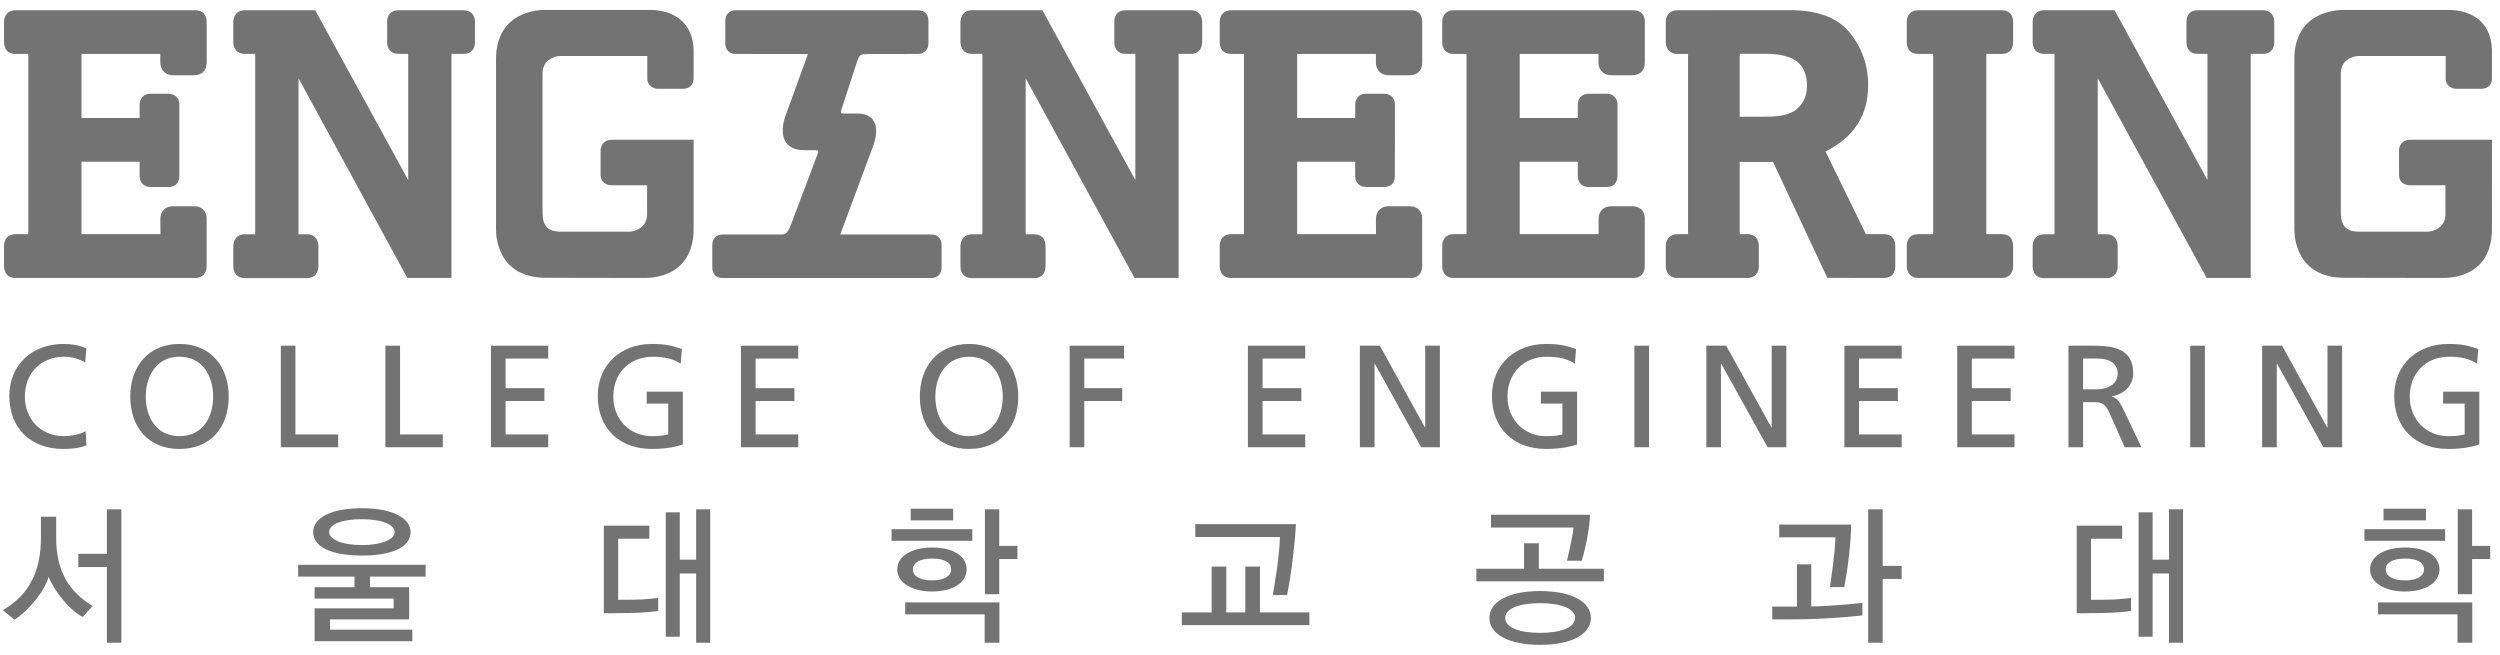
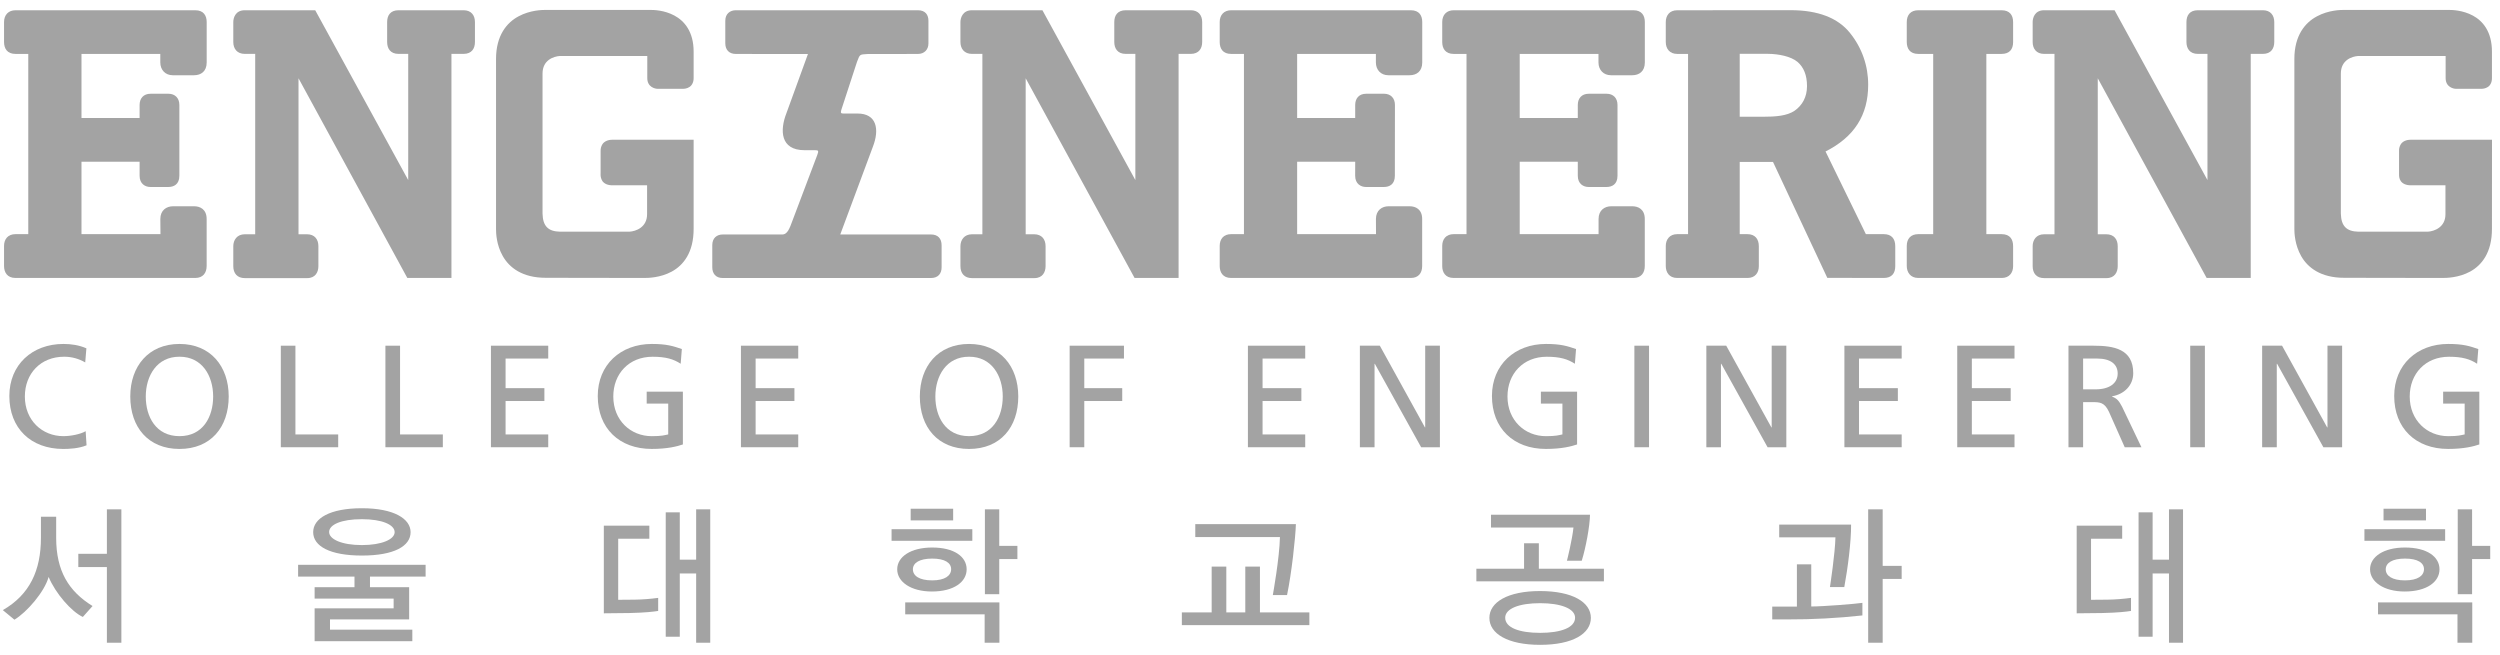
<svg xmlns="http://www.w3.org/2000/svg" height="33" viewBox="0 0 126 33" fill="none">
-   <path d="M4.295 18.266C3.974 18.077 3.606 17.978 3.233 17.979C2.044 17.979 1.253 18.831 1.253 19.983C1.253 21.184 2.125 21.982 3.196 21.982C3.565 21.982 4.06 21.885 4.317 21.732L4.362 22.443C3.971 22.606 3.491 22.627 3.189 22.627C1.555 22.627 0.471 21.585 0.471 19.959C0.471 18.384 1.623 17.335 3.196 17.335C3.594 17.335 3.986 17.395 4.354 17.555L4.295 18.266Z" fill="#737373" />
-   <path d="M9.046 21.982C10.235 21.982 10.743 21.001 10.743 19.983C10.743 18.941 10.183 17.973 9.046 17.979C7.908 17.973 7.347 18.941 7.347 19.983C7.347 21.001 7.857 21.982 9.046 21.982ZM9.046 17.335C10.611 17.335 11.527 18.464 11.527 19.983C11.527 21.535 10.618 22.627 9.046 22.627C7.474 22.627 6.566 21.535 6.566 19.983C6.566 18.464 7.481 17.335 9.046 17.335Z" fill="#737373" />
-   <path d="M14.153 17.423H14.889V21.896H17.045V22.541H14.153V17.423Z" fill="#737373" />
-   <path d="M19.425 17.423H20.163V21.896H22.319V22.541H19.425V17.423Z" fill="#737373" />
-   <path d="M24.743 17.423H27.631V18.071H25.481V19.563H27.437V20.211H25.481V21.896H27.631V22.541H24.743V17.423Z" fill="#737373" />
-   <path d="M34.306 18.333C33.945 18.097 33.553 17.98 32.889 17.98C31.7 17.98 30.91 18.837 30.91 19.983C30.91 21.184 31.78 21.983 32.852 21.983C33.361 21.983 33.494 21.932 33.678 21.895V20.34H32.593V19.739H34.417V22.4C34.137 22.496 33.648 22.626 32.843 22.626C31.212 22.626 30.127 21.585 30.127 19.959C30.127 18.384 31.279 17.335 32.852 17.335C33.605 17.335 33.936 17.445 34.365 17.592L34.306 18.333Z" fill="#737373" />
-   <path d="M37.343 17.423H40.231V18.071H38.083V19.563H40.039V20.211H38.083V21.896H40.231V22.541H37.343V17.423Z" fill="#737373" />
-   <path d="M48.841 21.982C50.03 21.982 50.539 21.001 50.539 19.983C50.539 18.941 49.977 17.973 48.841 17.979C47.704 17.973 47.142 18.941 47.142 19.983C47.142 21.001 47.652 21.982 48.841 21.982ZM48.841 17.335C50.406 17.335 51.321 18.464 51.321 19.983C51.321 21.535 50.413 22.627 48.841 22.627C47.269 22.627 46.36 21.535 46.36 19.983C46.36 18.464 47.275 17.335 48.841 17.335Z" fill="#737373" />
-   <path d="M53.91 17.423H56.648V18.071H54.648V19.563H56.56V20.211H54.648V22.541H53.91V17.423Z" fill="#737373" />
-   <path d="M62.895 17.423H65.783V18.071H63.633V19.563H65.589V20.211H63.633V21.896H65.783V22.541H62.895V17.423Z" fill="#737373" />
-   <path d="M68.538 17.423H69.543L71.817 21.542H71.83V17.423H72.571V22.541H71.625L69.291 18.334H69.277V22.541H68.538V17.423Z" fill="#737373" />
-   <path d="M79.374 18.333C79.011 18.097 78.621 17.98 77.955 17.98C76.768 17.98 75.977 18.837 75.977 19.983C75.977 21.184 76.848 21.983 77.918 21.983C78.429 21.983 78.56 21.932 78.746 21.895V20.34H77.661V19.739H79.485V22.4C79.203 22.496 78.716 22.626 77.911 22.626C76.28 22.626 75.194 21.585 75.194 19.959C75.194 18.384 76.347 17.335 77.918 17.335C78.671 17.335 79.004 17.445 79.433 17.592L79.374 18.333Z" fill="#737373" />
-   <path d="M82.373 17.423H83.111V22.541H82.373L82.373 17.423Z" fill="#737373" />
-   <path d="M86 17.423H87.002L89.278 21.542H89.293V17.423H90.031V22.541H89.086L86.752 18.334H86.736V22.541H86V17.423Z" fill="#737373" />
-   <path d="M92.958 17.423H95.844V18.071H93.694V19.563H95.652V20.211H93.694V21.896H95.844V22.541H92.958V17.423Z" fill="#737373" />
-   <path d="M98.645 17.423H101.531V18.071H99.381V19.563H101.339V20.211H99.381V21.896H101.531V22.541H98.645V17.423Z" fill="#737373" />
-   <path d="M104.989 19.623H105.617C106.317 19.623 106.731 19.316 106.731 18.825C106.731 18.36 106.378 18.071 105.698 18.071H104.989V19.623ZM104.251 17.423H105.513C106.533 17.423 107.515 17.586 107.515 18.808C107.515 19.432 107.049 19.873 106.45 19.973V19.99C106.681 20.077 106.79 20.187 106.953 20.5L107.928 22.541H107.086L106.296 20.765C106.067 20.267 105.823 20.267 105.433 20.267H104.989V22.541H104.251V17.423Z" fill="#737373" />
-   <path d="M110.387 17.423H111.126V22.541H110.387V17.423Z" fill="#737373" />
-   <path d="M114.012 17.423H115.016L117.29 21.542H117.305V17.423H118.043V22.541H117.098L114.766 18.334H114.75V22.541H114.012V17.423Z" fill="#737373" />
-   <path d="M124.847 18.333C124.485 18.097 124.094 17.98 123.43 17.98C122.241 17.98 121.45 18.837 121.45 19.983C121.45 21.184 122.323 21.983 123.393 21.983C123.902 21.983 124.035 21.932 124.219 21.895V20.34H123.134V19.739H124.958V22.4C124.677 22.496 124.189 22.626 123.386 22.626C121.754 22.626 120.668 21.585 120.668 19.959C120.668 18.384 121.82 17.335 123.393 17.335C124.146 17.335 124.479 17.445 124.906 17.592L124.847 18.333Z" fill="#737373" />
-   <path d="M5.387 32.393V28.581H3.947V27.91H5.387V25.669H6.117V32.393H5.387ZM4.175 31.094C3.605 30.834 2.794 29.903 2.451 29.078C2.246 29.826 1.354 30.857 0.727 31.232L0.142 30.75C1.494 29.973 2.063 28.757 2.063 27.105V26.043H2.831V27.105C2.831 28.778 3.458 29.796 4.664 30.544L4.175 31.094Z" fill="#737373" />
-   <path d="M18.24 26.167C17.201 26.167 16.588 26.44 16.588 26.814C16.588 27.175 17.216 27.472 18.24 27.472C19.247 27.472 19.89 27.182 19.89 26.821C19.89 26.447 19.263 26.167 18.24 26.167ZM18.24 28C16.625 28 15.784 27.526 15.784 26.821C15.784 26.127 16.625 25.615 18.24 25.615C19.861 25.615 20.694 26.15 20.694 26.821C20.694 27.526 19.861 28 18.24 28ZM17.866 29.061H15.025V28.467H21.451V29.061H18.647V29.596H20.621V31.218H16.632V31.736H20.781V32.316H15.857V30.66H19.839V30.17H15.857V29.596H17.866V29.061Z" fill="#737373" />
-   <path d="M35.086 32.393V28.901H34.261V32.09H33.553V25.823H34.261V28.207H35.086V25.669H35.796V32.393H35.086ZM31.72 30.897L30.433 30.911V26.494H32.727V27.151H31.157V30.23L31.988 30.223C32.384 30.217 32.78 30.186 33.172 30.133V30.791C32.953 30.827 32.523 30.88 31.72 30.897Z" fill="#737373" />
-   <path d="M50.362 28.176V29.949H49.639V25.669H50.362V27.512H51.277V28.176H50.362ZM46.982 28.153C46.338 28.153 46.01 28.373 46.01 28.693C46.01 29.024 46.338 29.251 46.982 29.251C47.624 29.251 47.937 29.014 47.937 28.687C47.937 28.367 47.624 28.153 46.982 28.153ZM45.898 25.639H48.039V26.227H45.898V25.639ZM49.626 32.393V30.964H45.623V30.36H50.37V32.393H49.626ZM45.219 28.693C45.219 28.059 45.907 27.595 46.982 27.595C48.092 27.595 48.719 28.059 48.719 28.693C48.719 29.328 48.077 29.812 46.967 29.812C45.914 29.812 45.219 29.328 45.219 28.693ZM44.935 26.67H49.005V27.258H44.935V26.67Z" fill="#737373" />
-   <path d="M64.867 29.992H64.15C64.166 29.902 64.487 28.113 64.509 27.067H60.242V26.416H65.313C65.29 27.121 65.1 28.87 64.867 29.992ZM59.565 31.507V30.864H61.068V28.556H61.806V30.864H62.763V28.556H63.501V30.864H65.992V31.507H59.565Z" fill="#737373" />
-   <path d="M75.862 31.134C75.862 31.638 76.579 31.896 77.623 31.896C78.652 31.896 79.384 31.638 79.384 31.134C79.384 30.667 78.652 30.4 77.623 30.4C76.579 30.4 75.862 30.667 75.862 31.134ZM79.72 28.26H78.973C78.989 28.206 79.238 27.211 79.303 26.587H75.146V25.943H80.136C80.129 26.517 79.917 27.639 79.72 28.26ZM77.623 32.5C75.987 32.5 75.065 31.936 75.065 31.141C75.065 30.353 75.987 29.789 77.615 29.789C79.259 29.789 80.18 30.353 80.18 31.141C80.18 31.936 79.266 32.5 77.623 32.5ZM74.409 29.298V28.663H76.813V27.381H77.558V28.663H80.837V29.298H74.409Z" fill="#737373" />
-   <path d="M94.887 25.669V28.521H95.844V29.178H94.887V32.393H94.156V25.669H94.887ZM92.952 29.589H92.229C92.242 29.505 92.491 27.876 92.506 27.081H89.672V26.44H93.295C93.301 27.312 93.127 28.651 92.952 29.589ZM90.097 31.218H89.321V30.573H90.564V28.444H91.287V30.567C91.892 30.567 93.52 30.437 93.865 30.384V31.018C92.613 31.155 91.356 31.222 90.097 31.218Z" fill="#737373" />
-   <path d="M109.317 32.393V28.901H108.492V32.09H107.784V25.823H108.492V28.207H109.317V25.669H110.025V32.393H109.317ZM105.949 30.897L104.665 30.911V26.494H106.958V27.151H105.388V30.23L106.22 30.223C106.616 30.217 107.011 30.186 107.403 30.133V30.791C107.185 30.827 106.752 30.88 105.949 30.897Z" fill="#737373" />
-   <path d="M124.593 28.176V29.949H123.87V25.669H124.593V27.512H125.507V28.176H124.593ZM121.211 28.153C120.569 28.153 120.241 28.373 120.241 28.693C120.241 29.024 120.569 29.251 121.211 29.251C121.855 29.251 122.169 29.014 122.169 28.687C122.169 28.367 121.855 28.153 121.211 28.153ZM120.13 25.639H122.27V26.227H120.13V25.639ZM123.857 32.393V30.964H119.853V30.36H124.602V32.393H123.857ZM119.451 28.693C119.451 28.059 120.139 27.595 121.211 27.595C122.323 27.595 122.951 28.059 122.951 28.693C122.951 29.328 122.308 29.812 121.197 29.812C120.145 29.812 119.451 29.328 119.451 28.693ZM119.167 26.67H123.235V27.258H119.167V26.67Z" fill="#737373" />
-   <path d="M8.705 3.792H9.781C10.127 3.792 10.417 3.601 10.417 3.147V1.111C10.417 0.792 10.266 0.517 9.843 0.517H0.781C0.435 0.517 0.204 0.741 0.204 1.111V2.116C0.204 2.454 0.369 2.717 0.781 2.717H1.425V11.801H0.781C0.402 11.801 0.204 12.051 0.204 12.395V13.407C0.204 13.714 0.356 14.009 0.781 14.009H9.845C10.226 14.009 10.415 13.755 10.415 13.407V11.037C10.415 10.542 10.076 10.396 9.79 10.396H8.717C8.391 10.396 8.081 10.596 8.081 11.037L8.088 11.801H4.107V8.152H7.036V8.86C7.036 9.27 7.323 9.424 7.58 9.424H8.486C8.76 9.424 9.04 9.291 9.04 8.86V5.288C9.04 4.941 8.818 4.725 8.493 4.725H7.588C7.23 4.725 7.036 4.96 7.036 5.288V5.946H4.107V2.717H8.079V3.147C8.079 3.522 8.333 3.792 8.705 3.792Z" fill="#737373" />
-   <path d="M69.973 3.792H71.044C71.392 3.792 71.681 3.601 71.681 3.147V1.111C71.681 0.792 71.535 0.517 71.106 0.517H62.048C61.702 0.517 61.473 0.741 61.473 1.111V2.116C61.473 2.454 61.634 2.717 62.048 2.717H62.695V11.801H62.048C61.666 11.801 61.473 12.051 61.473 12.395V13.407C61.473 13.714 61.623 14.009 62.048 14.009H71.11C71.492 14.009 71.677 13.755 71.677 13.407V11.037C71.677 10.542 71.339 10.396 71.053 10.396H69.98C69.657 10.396 69.347 10.596 69.347 11.037L69.351 11.801H65.376V8.152H68.302L68.3 8.86C68.3 9.27 68.591 9.424 68.844 9.424H69.749C70.028 9.424 70.301 9.291 70.301 8.86L70.305 5.288C70.305 4.941 70.084 4.725 69.761 4.725H68.853C68.495 4.725 68.302 4.96 68.302 5.288V5.946H65.376V2.717H69.345V3.147C69.345 3.522 69.596 3.792 69.973 3.792Z" fill="#737373" />
-   <path d="M81.192 3.792H82.265C82.611 3.792 82.9 3.601 82.9 3.147V1.111C82.9 0.792 82.749 0.517 82.328 0.517H73.265C72.918 0.517 72.688 0.741 72.688 1.111V2.116C72.688 2.454 72.856 2.717 73.265 2.717H73.912V11.801H73.265C72.887 11.801 72.688 12.051 72.688 12.395V13.407C72.688 13.714 72.838 14.009 73.265 14.009H82.328C82.709 14.009 82.897 13.755 82.897 13.407V11.037C82.897 10.542 82.562 10.396 82.273 10.396H81.202C80.874 10.396 80.568 10.596 80.568 11.037V11.801H76.594V8.152H79.521V8.86C79.521 9.27 79.806 9.424 80.065 9.424H80.97C81.244 9.424 81.522 9.291 81.522 8.86V5.288C81.522 4.941 81.303 4.725 80.977 4.725H80.072C79.713 4.725 79.521 4.96 79.521 5.288V5.946H76.594V2.717H80.563V3.147C80.563 3.522 80.816 3.792 81.192 3.792Z" fill="#737373" />
-   <path d="M23.362 0.516H20.089C19.671 0.516 19.512 0.783 19.512 1.11V2.118C19.512 2.429 19.662 2.716 20.089 2.716H20.574V9.076L15.887 0.516H12.339C11.848 0.516 11.758 0.924 11.758 1.11V2.118C11.758 2.449 11.943 2.716 12.339 2.716H12.862V11.807H12.339C11.943 11.807 11.758 12.099 11.758 12.408V13.416C11.758 13.777 11.959 14.017 12.339 14.017H15.484C15.901 14.017 16.047 13.707 16.047 13.416V12.408C16.047 12.067 15.862 11.807 15.472 11.807H15.045V3.945L20.528 14.008H22.753V2.716H23.362C23.789 2.716 23.937 2.429 23.937 2.118V1.11C23.937 0.78 23.757 0.516 23.362 0.516Z" fill="#737373" />
-   <path d="M60.012 0.516H56.737C56.322 0.516 56.16 0.783 56.16 1.11V2.118C56.16 2.429 56.317 2.716 56.737 2.716H57.222V9.076L52.538 0.516H48.988C48.503 0.516 48.406 0.924 48.406 1.11V2.118C48.406 2.449 48.595 2.716 48.988 2.716H49.512V11.807H48.988C48.595 11.807 48.406 12.099 48.406 12.408V13.416C48.406 13.777 48.61 14.017 48.988 14.017H52.133C52.55 14.017 52.697 13.707 52.697 13.416V12.408C52.697 12.067 52.51 11.807 52.12 11.807H51.694V3.945L57.182 14.008H59.401V2.716H60.012C60.435 2.716 60.59 2.429 60.59 2.118V1.11C60.59 0.78 60.407 0.516 60.012 0.516Z" fill="#737373" />
-   <path d="M114.048 0.516H110.772C110.355 0.516 110.197 0.783 110.197 1.11V2.118C110.197 2.429 110.353 2.716 110.772 2.716H111.256V9.076L106.574 0.516H103.024C102.535 0.516 102.446 0.924 102.446 1.11V2.118C102.446 2.449 102.627 2.716 103.024 2.716H103.546V11.807H103.024C102.627 11.807 102.446 12.099 102.446 12.408V13.416C102.446 13.777 102.645 14.017 103.024 14.017H106.17C106.586 14.017 106.733 13.707 106.733 13.416V12.408C106.733 12.067 106.548 11.807 106.156 11.807H105.727V3.945L111.214 14.008H113.437V2.716H114.048C114.471 2.716 114.623 2.429 114.623 2.118V1.11C114.623 0.78 114.44 0.516 114.048 0.516Z" fill="#737373" />
-   <path d="M91.073 4.331V4.343C91.073 4.887 90.838 5.308 90.449 5.58C90.062 5.842 89.505 5.885 88.81 5.885H87.682V2.713H89.103C89.651 2.717 90.266 2.844 90.592 3.118C90.909 3.387 91.073 3.795 91.073 4.331ZM94.944 11.801H94.04L92.007 7.634C93.457 6.904 94.156 5.799 94.156 4.276C94.162 3.328 93.84 2.406 93.243 1.666C92.639 0.906 91.636 0.513 90.246 0.513L84.53 0.517C84.14 0.517 83.955 0.788 83.955 1.111V2.116C83.955 2.463 84.157 2.717 84.53 2.717H85.078V11.801H84.53C84.153 11.801 83.955 12.068 83.955 12.396V13.407C83.955 13.714 84.12 14.009 84.53 14.009H88.08C88.441 14.009 88.645 13.764 88.645 13.417V12.409C88.645 12.046 88.453 11.801 88.068 11.801H87.682V8.162H89.36L92.096 14.004L94.941 14.009C95.352 14.009 95.521 13.767 95.521 13.417V12.409C95.521 12.032 95.333 11.801 94.944 11.801Z" fill="#737373" />
-   <path d="M100.88 2.717C101.267 2.717 101.461 2.496 101.461 2.123V1.114C101.461 0.754 101.279 0.517 100.88 0.517H96.68C96.298 0.517 96.101 0.754 96.101 1.111V2.116C96.101 2.44 96.253 2.717 96.68 2.717H97.433V11.801H96.68C96.306 11.801 96.101 12.031 96.101 12.395V13.407C96.101 13.714 96.278 14.009 96.68 14.009H100.893C101.272 14.009 101.461 13.738 101.461 13.417V12.409C101.461 12.085 101.323 11.801 100.88 11.801H100.112V2.717H100.88Z" fill="#737373" />
-   <path d="M34.846 7.043H30.878C30.624 7.04 30.451 7.137 30.363 7.267C30.297 7.372 30.265 7.494 30.271 7.618V8.73L30.269 8.783C30.265 8.904 30.297 9.024 30.361 9.127C30.451 9.252 30.62 9.341 30.866 9.339H32.613V10.791C32.616 11.46 32.048 11.657 31.722 11.677H28.223C27.63 11.664 27.36 11.4 27.344 10.769V3.705C27.344 3.024 27.906 2.842 28.221 2.821H32.623V3.938C32.623 4.392 33.018 4.476 33.142 4.476H34.419C34.498 4.476 34.624 4.464 34.745 4.386C34.864 4.313 34.962 4.152 34.959 3.935V2.609C34.962 1.602 34.495 1.054 33.989 0.784C33.486 0.513 32.958 0.5 32.784 0.5H27.492C27.336 0.5 26.724 0.507 26.137 0.822C25.55 1.134 24.998 1.779 25 2.98V11.55C25 11.737 25.015 12.341 25.342 12.909C25.666 13.48 26.319 14.005 27.517 14.001L32.466 14.009C32.669 14.009 33.281 14.001 33.858 13.687C34.434 13.373 34.962 12.735 34.959 11.53V7.043H34.846Z" fill="#737373" />
-   <path d="M125.485 7.043H121.513C121.261 7.04 121.087 7.137 121.003 7.267C120.936 7.372 120.904 7.494 120.912 7.618V8.783C120.912 8.87 120.914 9.003 121 9.127C121.087 9.252 121.259 9.341 121.508 9.339H123.251V10.791C123.255 11.46 122.683 11.657 122.362 11.677H118.861C118.269 11.664 117.996 11.4 117.979 10.769V3.705C117.979 3.024 118.542 2.842 118.857 2.821H123.26V3.938C123.26 4.392 123.657 4.476 123.78 4.476H125.059C125.138 4.476 125.262 4.464 125.384 4.386C125.504 4.313 125.597 4.152 125.594 3.935V2.609C125.597 1.602 125.135 1.054 124.629 0.784C124.124 0.513 123.59 0.5 123.424 0.5H118.129C117.972 0.5 117.36 0.507 116.777 0.822C116.185 1.134 115.634 1.779 115.636 2.98V11.55C115.636 11.737 115.657 12.341 115.98 12.909C116.305 13.48 116.959 14.005 118.156 14.001L122.925 14.009H123.103C123.304 14.009 123.921 14.001 124.496 13.687C125.071 13.373 125.597 12.735 125.594 11.53L125.597 7.043H125.485Z" fill="#737373" />
-   <path d="M46.92 11.817H42.349L43.984 7.42C44.349 6.495 44.169 5.722 43.224 5.722H42.592C42.393 5.722 42.338 5.734 42.416 5.496L43.192 3.12C43.344 2.719 43.325 2.75 43.725 2.723L46.261 2.719C46.592 2.719 46.793 2.493 46.793 2.192V1.048C46.793 0.753 46.643 0.516 46.261 0.516H37.089C36.788 0.516 36.555 0.7 36.555 1.045V2.182C36.555 2.512 36.748 2.719 37.089 2.719L40.72 2.723L39.634 5.71C39.304 6.556 39.316 7.57 40.552 7.57H41.087C41.248 7.57 41.271 7.598 41.191 7.81L39.951 11.092C39.794 11.514 39.69 11.831 39.408 11.817H36.435C36.121 11.817 35.899 12.001 35.899 12.356V13.468C35.899 13.787 36.075 14.012 36.424 14.012H46.92C47.303 14.012 47.457 13.763 47.457 13.476V12.365C47.457 12.031 47.28 11.817 46.92 11.817Z" fill="#737373" />
+   <path d="M4.295 18.266C3.974 18.077 3.606 17.978 3.233 17.979C2.044 17.979 1.253 18.831 1.253 19.983C1.253 21.184 2.125 21.982 3.196 21.982C3.565 21.982 4.06 21.885 4.317 21.732L4.362 22.443C3.971 22.606 3.491 22.627 3.189 22.627C1.555 22.627 0.471 21.585 0.471 19.959C0.471 18.384 1.623 17.335 3.196 17.335C3.594 17.335 3.986 17.395 4.354 17.555L4.295 18.266Z" fill="#a3a3a3" />
+   <path d="M9.046 21.982C10.235 21.982 10.743 21.001 10.743 19.983C10.743 18.941 10.183 17.973 9.046 17.979C7.908 17.973 7.347 18.941 7.347 19.983C7.347 21.001 7.857 21.982 9.046 21.982ZM9.046 17.335C10.611 17.335 11.527 18.464 11.527 19.983C11.527 21.535 10.618 22.627 9.046 22.627C7.474 22.627 6.566 21.535 6.566 19.983C6.566 18.464 7.481 17.335 9.046 17.335Z" fill="#a3a3a3" />
+   <path d="M14.153 17.423H14.889V21.896H17.045V22.541H14.153V17.423Z" fill="#a3a3a3" />
+   <path d="M19.425 17.423H20.163V21.896H22.319V22.541H19.425V17.423Z" fill="#a3a3a3" />
+   <path d="M24.743 17.423H27.631V18.071H25.481V19.563H27.437V20.211H25.481V21.896H27.631V22.541H24.743V17.423Z" fill="#a3a3a3" />
+   <path d="M34.306 18.333C33.945 18.097 33.553 17.98 32.889 17.98C31.7 17.98 30.91 18.837 30.91 19.983C30.91 21.184 31.78 21.983 32.852 21.983C33.361 21.983 33.494 21.932 33.678 21.895V20.34H32.593V19.739H34.417V22.4C34.137 22.496 33.648 22.626 32.843 22.626C31.212 22.626 30.127 21.585 30.127 19.959C30.127 18.384 31.279 17.335 32.852 17.335C33.605 17.335 33.936 17.445 34.365 17.592L34.306 18.333Z" fill="#a3a3a3" />
+   <path d="M37.343 17.423H40.231V18.071H38.083V19.563H40.039V20.211H38.083V21.896H40.231V22.541H37.343V17.423Z" fill="#a3a3a3" />
+   <path d="M48.841 21.982C50.03 21.982 50.539 21.001 50.539 19.983C50.539 18.941 49.977 17.973 48.841 17.979C47.704 17.973 47.142 18.941 47.142 19.983C47.142 21.001 47.652 21.982 48.841 21.982ZM48.841 17.335C50.406 17.335 51.321 18.464 51.321 19.983C51.321 21.535 50.413 22.627 48.841 22.627C47.269 22.627 46.36 21.535 46.36 19.983C46.36 18.464 47.275 17.335 48.841 17.335Z" fill="#a3a3a3" />
+   <path d="M53.91 17.423H56.648V18.071H54.648V19.563H56.56V20.211H54.648V22.541H53.91V17.423Z" fill="#a3a3a3" />
+   <path d="M62.895 17.423H65.783V18.071H63.633V19.563H65.589V20.211H63.633V21.896H65.783V22.541H62.895V17.423Z" fill="#a3a3a3" />
+   <path d="M68.538 17.423H69.543L71.817 21.542H71.83V17.423H72.571V22.541H71.625L69.291 18.334H69.277V22.541H68.538V17.423Z" fill="#a3a3a3" />
+   <path d="M79.374 18.333C79.011 18.097 78.621 17.98 77.955 17.98C76.768 17.98 75.977 18.837 75.977 19.983C75.977 21.184 76.848 21.983 77.918 21.983C78.429 21.983 78.56 21.932 78.746 21.895V20.34H77.661V19.739H79.485V22.4C79.203 22.496 78.716 22.626 77.911 22.626C76.28 22.626 75.194 21.585 75.194 19.959C75.194 18.384 76.347 17.335 77.918 17.335C78.671 17.335 79.004 17.445 79.433 17.592L79.374 18.333Z" fill="#a3a3a3" />
+   <path d="M82.373 17.423H83.111V22.541H82.373L82.373 17.423Z" fill="#a3a3a3" />
+   <path d="M86 17.423H87.002L89.278 21.542H89.293V17.423H90.031V22.541H89.086L86.752 18.334H86.736V22.541H86V17.423Z" fill="#a3a3a3" />
+   <path d="M92.958 17.423H95.844V18.071H93.694V19.563H95.652V20.211H93.694V21.896H95.844V22.541H92.958V17.423Z" fill="#a3a3a3" />
+   <path d="M98.645 17.423H101.531V18.071H99.381V19.563H101.339V20.211H99.381V21.896H101.531V22.541H98.645V17.423Z" fill="#a3a3a3" />
+   <path d="M104.989 19.623H105.617C106.317 19.623 106.731 19.316 106.731 18.825C106.731 18.36 106.378 18.071 105.698 18.071H104.989V19.623ZM104.251 17.423H105.513C106.533 17.423 107.515 17.586 107.515 18.808C107.515 19.432 107.049 19.873 106.45 19.973V19.99C106.681 20.077 106.79 20.187 106.953 20.5L107.928 22.541H107.086L106.296 20.765C106.067 20.267 105.823 20.267 105.433 20.267H104.989V22.541H104.251V17.423Z" fill="#a3a3a3" />
+   <path d="M110.387 17.423H111.126V22.541H110.387V17.423Z" fill="#a3a3a3" />
+   <path d="M114.012 17.423H115.016L117.29 21.542H117.305V17.423H118.043V22.541H117.098L114.766 18.334H114.75V22.541H114.012V17.423Z" fill="#a3a3a3" />
+   <path d="M124.847 18.333C124.485 18.097 124.094 17.98 123.43 17.98C122.241 17.98 121.45 18.837 121.45 19.983C121.45 21.184 122.323 21.983 123.393 21.983C123.902 21.983 124.035 21.932 124.219 21.895V20.34H123.134V19.739H124.958V22.4C124.677 22.496 124.189 22.626 123.386 22.626C121.754 22.626 120.668 21.585 120.668 19.959C120.668 18.384 121.82 17.335 123.393 17.335C124.146 17.335 124.479 17.445 124.906 17.592L124.847 18.333Z" fill="#a3a3a3" />
+   <path d="M5.387 32.393V28.581H3.947V27.91H5.387V25.669H6.117V32.393H5.387ZM4.175 31.094C3.605 30.834 2.794 29.903 2.451 29.078C2.246 29.826 1.354 30.857 0.727 31.232L0.142 30.75C1.494 29.973 2.063 28.757 2.063 27.105V26.043H2.831V27.105C2.831 28.778 3.458 29.796 4.664 30.544L4.175 31.094Z" fill="#a3a3a3" />
+   <path d="M18.24 26.167C17.201 26.167 16.588 26.44 16.588 26.814C16.588 27.175 17.216 27.472 18.24 27.472C19.247 27.472 19.89 27.182 19.89 26.821C19.89 26.447 19.263 26.167 18.24 26.167ZM18.24 28C16.625 28 15.784 27.526 15.784 26.821C15.784 26.127 16.625 25.615 18.24 25.615C19.861 25.615 20.694 26.15 20.694 26.821C20.694 27.526 19.861 28 18.24 28ZM17.866 29.061H15.025V28.467H21.451V29.061H18.647V29.596H20.621V31.218H16.632V31.736H20.781V32.316H15.857V30.66H19.839V30.17H15.857V29.596H17.866V29.061Z" fill="#a3a3a3" />
+   <path d="M35.086 32.393V28.901H34.261V32.09H33.553V25.823H34.261V28.207H35.086V25.669H35.796V32.393H35.086ZM31.72 30.897L30.433 30.911V26.494H32.727V27.151H31.157V30.23L31.988 30.223C32.384 30.217 32.78 30.186 33.172 30.133V30.791C32.953 30.827 32.523 30.88 31.72 30.897Z" fill="#a3a3a3" />
+   <path d="M50.362 28.176V29.949H49.639V25.669H50.362V27.512H51.277V28.176H50.362ZM46.982 28.153C46.338 28.153 46.01 28.373 46.01 28.693C46.01 29.024 46.338 29.251 46.982 29.251C47.624 29.251 47.937 29.014 47.937 28.687C47.937 28.367 47.624 28.153 46.982 28.153ZM45.898 25.639H48.039V26.227H45.898V25.639ZM49.626 32.393V30.964H45.623V30.36H50.37V32.393H49.626ZM45.219 28.693C45.219 28.059 45.907 27.595 46.982 27.595C48.092 27.595 48.719 28.059 48.719 28.693C48.719 29.328 48.077 29.812 46.967 29.812C45.914 29.812 45.219 29.328 45.219 28.693ZM44.935 26.67H49.005V27.258H44.935V26.67Z" fill="#a3a3a3" />
+   <path d="M64.867 29.992H64.15C64.166 29.902 64.487 28.113 64.509 27.067H60.242V26.416H65.313C65.29 27.121 65.1 28.87 64.867 29.992ZM59.565 31.507V30.864H61.068V28.556H61.806V30.864H62.763V28.556H63.501V30.864H65.992V31.507H59.565Z" fill="#a3a3a3" />
+   <path d="M75.862 31.134C75.862 31.638 76.579 31.896 77.623 31.896C78.652 31.896 79.384 31.638 79.384 31.134C79.384 30.667 78.652 30.4 77.623 30.4C76.579 30.4 75.862 30.667 75.862 31.134ZM79.72 28.26H78.973C78.989 28.206 79.238 27.211 79.303 26.587H75.146V25.943H80.136C80.129 26.517 79.917 27.639 79.72 28.26ZM77.623 32.5C75.987 32.5 75.065 31.936 75.065 31.141C75.065 30.353 75.987 29.789 77.615 29.789C79.259 29.789 80.18 30.353 80.18 31.141C80.18 31.936 79.266 32.5 77.623 32.5ZM74.409 29.298V28.663H76.813V27.381H77.558V28.663H80.837V29.298H74.409Z" fill="#a3a3a3" />
+   <path d="M94.887 25.669V28.521H95.844V29.178H94.887V32.393H94.156V25.669H94.887ZM92.952 29.589H92.229C92.242 29.505 92.491 27.876 92.506 27.081H89.672V26.44H93.295C93.301 27.312 93.127 28.651 92.952 29.589ZM90.097 31.218H89.321V30.573H90.564V28.444H91.287V30.567C91.892 30.567 93.52 30.437 93.865 30.384V31.018C92.613 31.155 91.356 31.222 90.097 31.218Z" fill="#a3a3a3" />
+   <path d="M109.317 32.393V28.901H108.492V32.09H107.784V25.823H108.492V28.207H109.317V25.669H110.025V32.393H109.317ZM105.949 30.897L104.665 30.911V26.494H106.958V27.151H105.388V30.23L106.22 30.223C106.616 30.217 107.011 30.186 107.403 30.133V30.791C107.185 30.827 106.752 30.88 105.949 30.897Z" fill="#a3a3a3" />
+   <path d="M124.593 28.176V29.949H123.87V25.669H124.593V27.512H125.507V28.176H124.593ZM121.211 28.153C120.569 28.153 120.241 28.373 120.241 28.693C120.241 29.024 120.569 29.251 121.211 29.251C121.855 29.251 122.169 29.014 122.169 28.687C122.169 28.367 121.855 28.153 121.211 28.153ZM120.13 25.639H122.27V26.227H120.13V25.639ZM123.857 32.393V30.964H119.853V30.36H124.602V32.393H123.857ZM119.451 28.693C119.451 28.059 120.139 27.595 121.211 27.595C122.323 27.595 122.951 28.059 122.951 28.693C122.951 29.328 122.308 29.812 121.197 29.812C120.145 29.812 119.451 29.328 119.451 28.693ZM119.167 26.67H123.235V27.258H119.167V26.67Z" fill="#a3a3a3" />
+   <path d="M8.705 3.792H9.781C10.127 3.792 10.417 3.601 10.417 3.147V1.111C10.417 0.792 10.266 0.517 9.843 0.517H0.781C0.435 0.517 0.204 0.741 0.204 1.111V2.116C0.204 2.454 0.369 2.717 0.781 2.717H1.425V11.801H0.781C0.402 11.801 0.204 12.051 0.204 12.395V13.407C0.204 13.714 0.356 14.009 0.781 14.009H9.845C10.226 14.009 10.415 13.755 10.415 13.407V11.037C10.415 10.542 10.076 10.396 9.79 10.396H8.717C8.391 10.396 8.081 10.596 8.081 11.037L8.088 11.801H4.107V8.152H7.036V8.86C7.036 9.27 7.323 9.424 7.58 9.424H8.486C8.76 9.424 9.04 9.291 9.04 8.86V5.288C9.04 4.941 8.818 4.725 8.493 4.725H7.588C7.23 4.725 7.036 4.96 7.036 5.288V5.946H4.107V2.717H8.079V3.147C8.079 3.522 8.333 3.792 8.705 3.792Z" fill="#a3a3a3" />
+   <path d="M69.973 3.792H71.044C71.392 3.792 71.681 3.601 71.681 3.147V1.111C71.681 0.792 71.535 0.517 71.106 0.517H62.048C61.702 0.517 61.473 0.741 61.473 1.111V2.116C61.473 2.454 61.634 2.717 62.048 2.717H62.695V11.801H62.048C61.666 11.801 61.473 12.051 61.473 12.395V13.407C61.473 13.714 61.623 14.009 62.048 14.009H71.11C71.492 14.009 71.677 13.755 71.677 13.407V11.037C71.677 10.542 71.339 10.396 71.053 10.396H69.98C69.657 10.396 69.347 10.596 69.347 11.037L69.351 11.801H65.376V8.152H68.302L68.3 8.86C68.3 9.27 68.591 9.424 68.844 9.424H69.749C70.028 9.424 70.301 9.291 70.301 8.86L70.305 5.288C70.305 4.941 70.084 4.725 69.761 4.725H68.853C68.495 4.725 68.302 4.96 68.302 5.288V5.946H65.376V2.717H69.345V3.147C69.345 3.522 69.596 3.792 69.973 3.792Z" fill="#a3a3a3" />
+   <path d="M81.192 3.792H82.265C82.611 3.792 82.9 3.601 82.9 3.147V1.111C82.9 0.792 82.749 0.517 82.328 0.517H73.265C72.918 0.517 72.688 0.741 72.688 1.111V2.116C72.688 2.454 72.856 2.717 73.265 2.717H73.912V11.801H73.265C72.887 11.801 72.688 12.051 72.688 12.395V13.407C72.688 13.714 72.838 14.009 73.265 14.009H82.328C82.709 14.009 82.897 13.755 82.897 13.407V11.037C82.897 10.542 82.562 10.396 82.273 10.396H81.202C80.874 10.396 80.568 10.596 80.568 11.037V11.801H76.594V8.152H79.521V8.86C79.521 9.27 79.806 9.424 80.065 9.424H80.97C81.244 9.424 81.522 9.291 81.522 8.86V5.288C81.522 4.941 81.303 4.725 80.977 4.725H80.072C79.713 4.725 79.521 4.96 79.521 5.288V5.946H76.594V2.717H80.563V3.147C80.563 3.522 80.816 3.792 81.192 3.792Z" fill="#a3a3a3" />
+   <path d="M23.362 0.516H20.089C19.671 0.516 19.512 0.783 19.512 1.11V2.118C19.512 2.429 19.662 2.716 20.089 2.716H20.574V9.076L15.887 0.516H12.339C11.848 0.516 11.758 0.924 11.758 1.11V2.118C11.758 2.449 11.943 2.716 12.339 2.716H12.862V11.807H12.339C11.943 11.807 11.758 12.099 11.758 12.408V13.416C11.758 13.777 11.959 14.017 12.339 14.017H15.484C15.901 14.017 16.047 13.707 16.047 13.416V12.408C16.047 12.067 15.862 11.807 15.472 11.807H15.045V3.945L20.528 14.008H22.753V2.716H23.362C23.789 2.716 23.937 2.429 23.937 2.118V1.11C23.937 0.78 23.757 0.516 23.362 0.516Z" fill="#a3a3a3" />
+   <path d="M60.012 0.516H56.737C56.322 0.516 56.16 0.783 56.16 1.11V2.118C56.16 2.429 56.317 2.716 56.737 2.716H57.222V9.076L52.538 0.516H48.988C48.503 0.516 48.406 0.924 48.406 1.11V2.118C48.406 2.449 48.595 2.716 48.988 2.716H49.512V11.807H48.988C48.595 11.807 48.406 12.099 48.406 12.408V13.416C48.406 13.777 48.61 14.017 48.988 14.017H52.133C52.55 14.017 52.697 13.707 52.697 13.416V12.408C52.697 12.067 52.51 11.807 52.12 11.807H51.694V3.945L57.182 14.008H59.401V2.716H60.012C60.435 2.716 60.59 2.429 60.59 2.118V1.11C60.59 0.78 60.407 0.516 60.012 0.516Z" fill="#a3a3a3" />
+   <path d="M114.048 0.516H110.772C110.355 0.516 110.197 0.783 110.197 1.11V2.118C110.197 2.429 110.353 2.716 110.772 2.716H111.256V9.076L106.574 0.516H103.024C102.535 0.516 102.446 0.924 102.446 1.11V2.118C102.446 2.449 102.627 2.716 103.024 2.716H103.546V11.807H103.024C102.627 11.807 102.446 12.099 102.446 12.408V13.416C102.446 13.777 102.645 14.017 103.024 14.017H106.17C106.586 14.017 106.733 13.707 106.733 13.416V12.408C106.733 12.067 106.548 11.807 106.156 11.807H105.727V3.945L111.214 14.008H113.437V2.716H114.048C114.471 2.716 114.623 2.429 114.623 2.118V1.11C114.623 0.78 114.44 0.516 114.048 0.516Z" fill="#a3a3a3" />
+   <path d="M91.073 4.331V4.343C91.073 4.887 90.838 5.308 90.449 5.58C90.062 5.842 89.505 5.885 88.81 5.885H87.682V2.713H89.103C89.651 2.717 90.266 2.844 90.592 3.118C90.909 3.387 91.073 3.795 91.073 4.331ZM94.944 11.801H94.04L92.007 7.634C93.457 6.904 94.156 5.799 94.156 4.276C94.162 3.328 93.84 2.406 93.243 1.666C92.639 0.906 91.636 0.513 90.246 0.513L84.53 0.517C84.14 0.517 83.955 0.788 83.955 1.111V2.116C83.955 2.463 84.157 2.717 84.53 2.717H85.078V11.801H84.53C84.153 11.801 83.955 12.068 83.955 12.396V13.407C83.955 13.714 84.12 14.009 84.53 14.009H88.08C88.441 14.009 88.645 13.764 88.645 13.417V12.409C88.645 12.046 88.453 11.801 88.068 11.801H87.682V8.162H89.36L92.096 14.004L94.941 14.009C95.352 14.009 95.521 13.767 95.521 13.417V12.409C95.521 12.032 95.333 11.801 94.944 11.801Z" fill="#a3a3a3" />
+   <path d="M100.88 2.717C101.267 2.717 101.461 2.496 101.461 2.123V1.114C101.461 0.754 101.279 0.517 100.88 0.517H96.68C96.298 0.517 96.101 0.754 96.101 1.111V2.116C96.101 2.44 96.253 2.717 96.68 2.717H97.433V11.801H96.68C96.306 11.801 96.101 12.031 96.101 12.395V13.407C96.101 13.714 96.278 14.009 96.68 14.009H100.893C101.272 14.009 101.461 13.738 101.461 13.417V12.409C101.461 12.085 101.323 11.801 100.88 11.801H100.112V2.717H100.88Z" fill="#a3a3a3" />
+   <path d="M34.846 7.043H30.878C30.624 7.04 30.451 7.137 30.363 7.267C30.297 7.372 30.265 7.494 30.271 7.618V8.73L30.269 8.783C30.265 8.904 30.297 9.024 30.361 9.127C30.451 9.252 30.62 9.341 30.866 9.339H32.613V10.791C32.616 11.46 32.048 11.657 31.722 11.677H28.223C27.63 11.664 27.36 11.4 27.344 10.769V3.705C27.344 3.024 27.906 2.842 28.221 2.821H32.623V3.938C32.623 4.392 33.018 4.476 33.142 4.476H34.419C34.498 4.476 34.624 4.464 34.745 4.386C34.864 4.313 34.962 4.152 34.959 3.935V2.609C34.962 1.602 34.495 1.054 33.989 0.784C33.486 0.513 32.958 0.5 32.784 0.5H27.492C27.336 0.5 26.724 0.507 26.137 0.822C25.55 1.134 24.998 1.779 25 2.98V11.55C25 11.737 25.015 12.341 25.342 12.909C25.666 13.48 26.319 14.005 27.517 14.001L32.466 14.009C32.669 14.009 33.281 14.001 33.858 13.687C34.434 13.373 34.962 12.735 34.959 11.53V7.043H34.846Z" fill="#a3a3a3" />
+   <path d="M125.485 7.043H121.513C121.261 7.04 121.087 7.137 121.003 7.267C120.936 7.372 120.904 7.494 120.912 7.618V8.783C120.912 8.87 120.914 9.003 121 9.127C121.087 9.252 121.259 9.341 121.508 9.339H123.251V10.791C123.255 11.46 122.683 11.657 122.362 11.677H118.861C118.269 11.664 117.996 11.4 117.979 10.769V3.705C117.979 3.024 118.542 2.842 118.857 2.821H123.26V3.938C123.26 4.392 123.657 4.476 123.78 4.476H125.059C125.138 4.476 125.262 4.464 125.384 4.386C125.504 4.313 125.597 4.152 125.594 3.935V2.609C125.597 1.602 125.135 1.054 124.629 0.784C124.124 0.513 123.59 0.5 123.424 0.5H118.129C117.972 0.5 117.36 0.507 116.777 0.822C116.185 1.134 115.634 1.779 115.636 2.98V11.55C115.636 11.737 115.657 12.341 115.98 12.909C116.305 13.48 116.959 14.005 118.156 14.001L122.925 14.009H123.103C123.304 14.009 123.921 14.001 124.496 13.687C125.071 13.373 125.597 12.735 125.594 11.53L125.597 7.043H125.485Z" fill="#a3a3a3" />
+   <path d="M46.92 11.817H42.349L43.984 7.42C44.349 6.495 44.169 5.722 43.224 5.722H42.592C42.393 5.722 42.338 5.734 42.416 5.496L43.192 3.12C43.344 2.719 43.325 2.75 43.725 2.723L46.261 2.719C46.592 2.719 46.793 2.493 46.793 2.192V1.048C46.793 0.753 46.643 0.516 46.261 0.516H37.089C36.788 0.516 36.555 0.7 36.555 1.045V2.182C36.555 2.512 36.748 2.719 37.089 2.719L40.72 2.723L39.634 5.71C39.304 6.556 39.316 7.57 40.552 7.57H41.087C41.248 7.57 41.271 7.598 41.191 7.81L39.951 11.092C39.794 11.514 39.69 11.831 39.408 11.817H36.435C36.121 11.817 35.899 12.001 35.899 12.356V13.468C35.899 13.787 36.075 14.012 36.424 14.012H46.92C47.303 14.012 47.457 13.763 47.457 13.476V12.365C47.457 12.031 47.28 11.817 46.92 11.817Z" fill="#a3a3a3" />
</svg>
